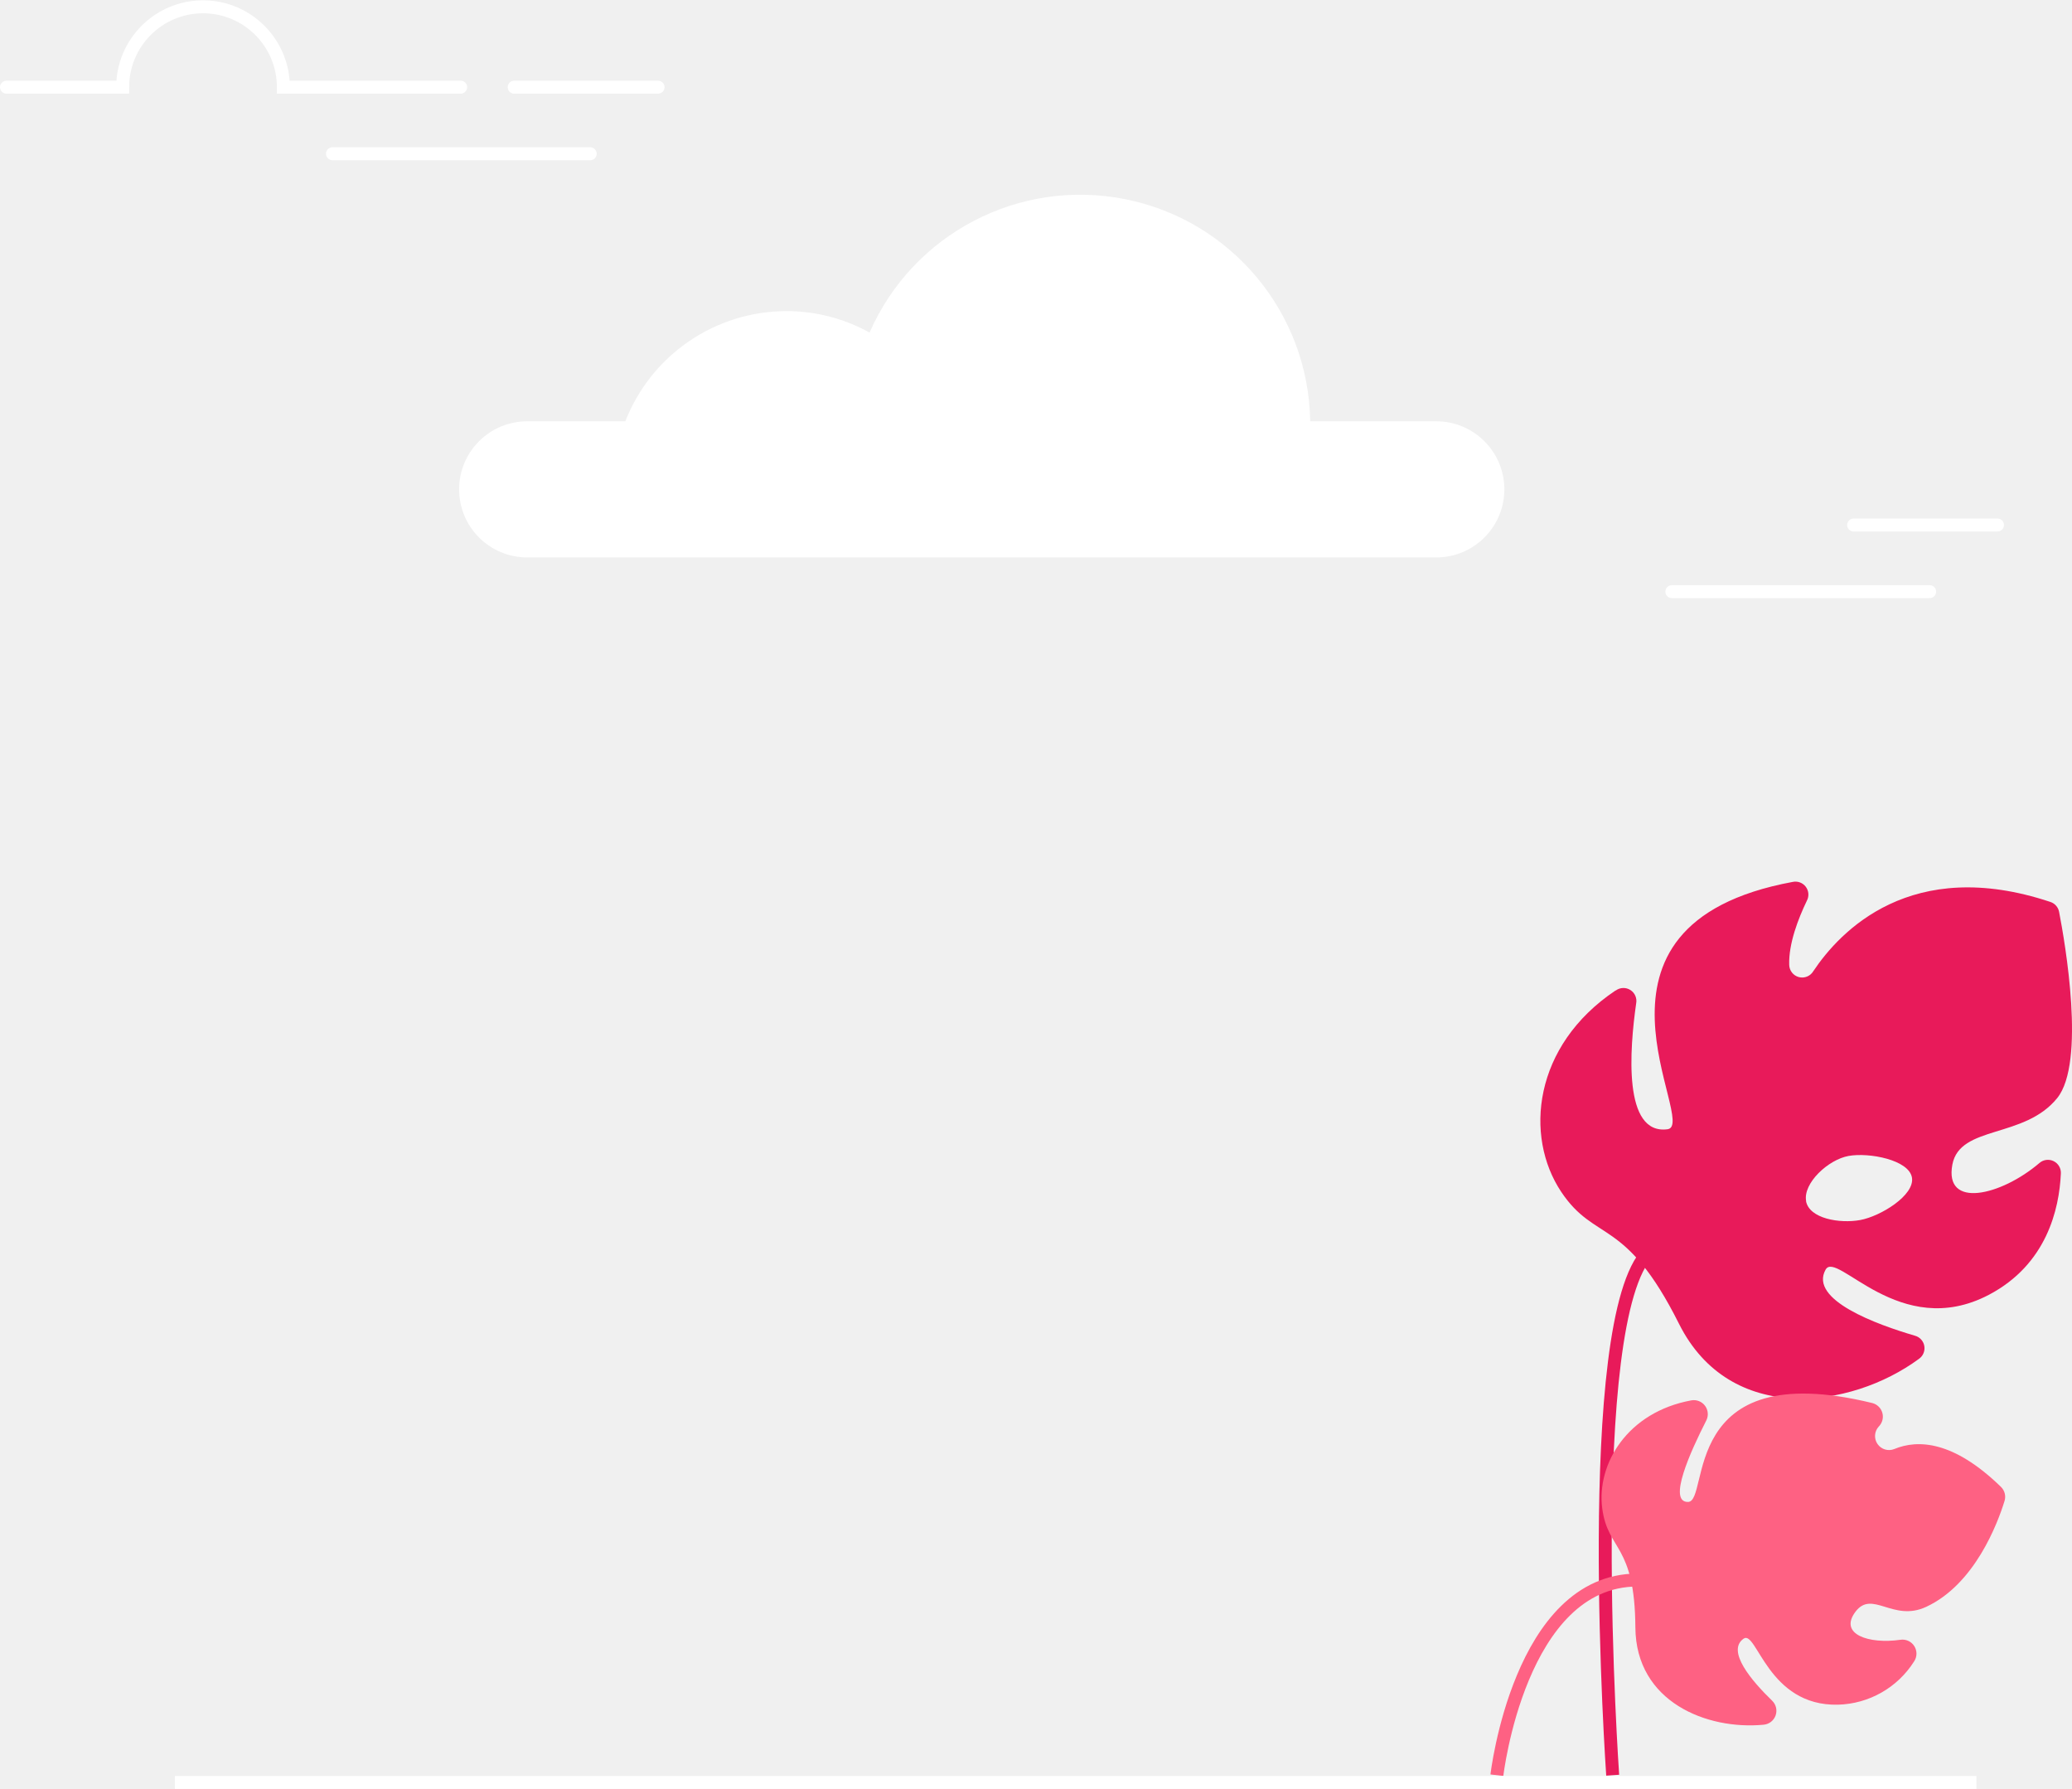
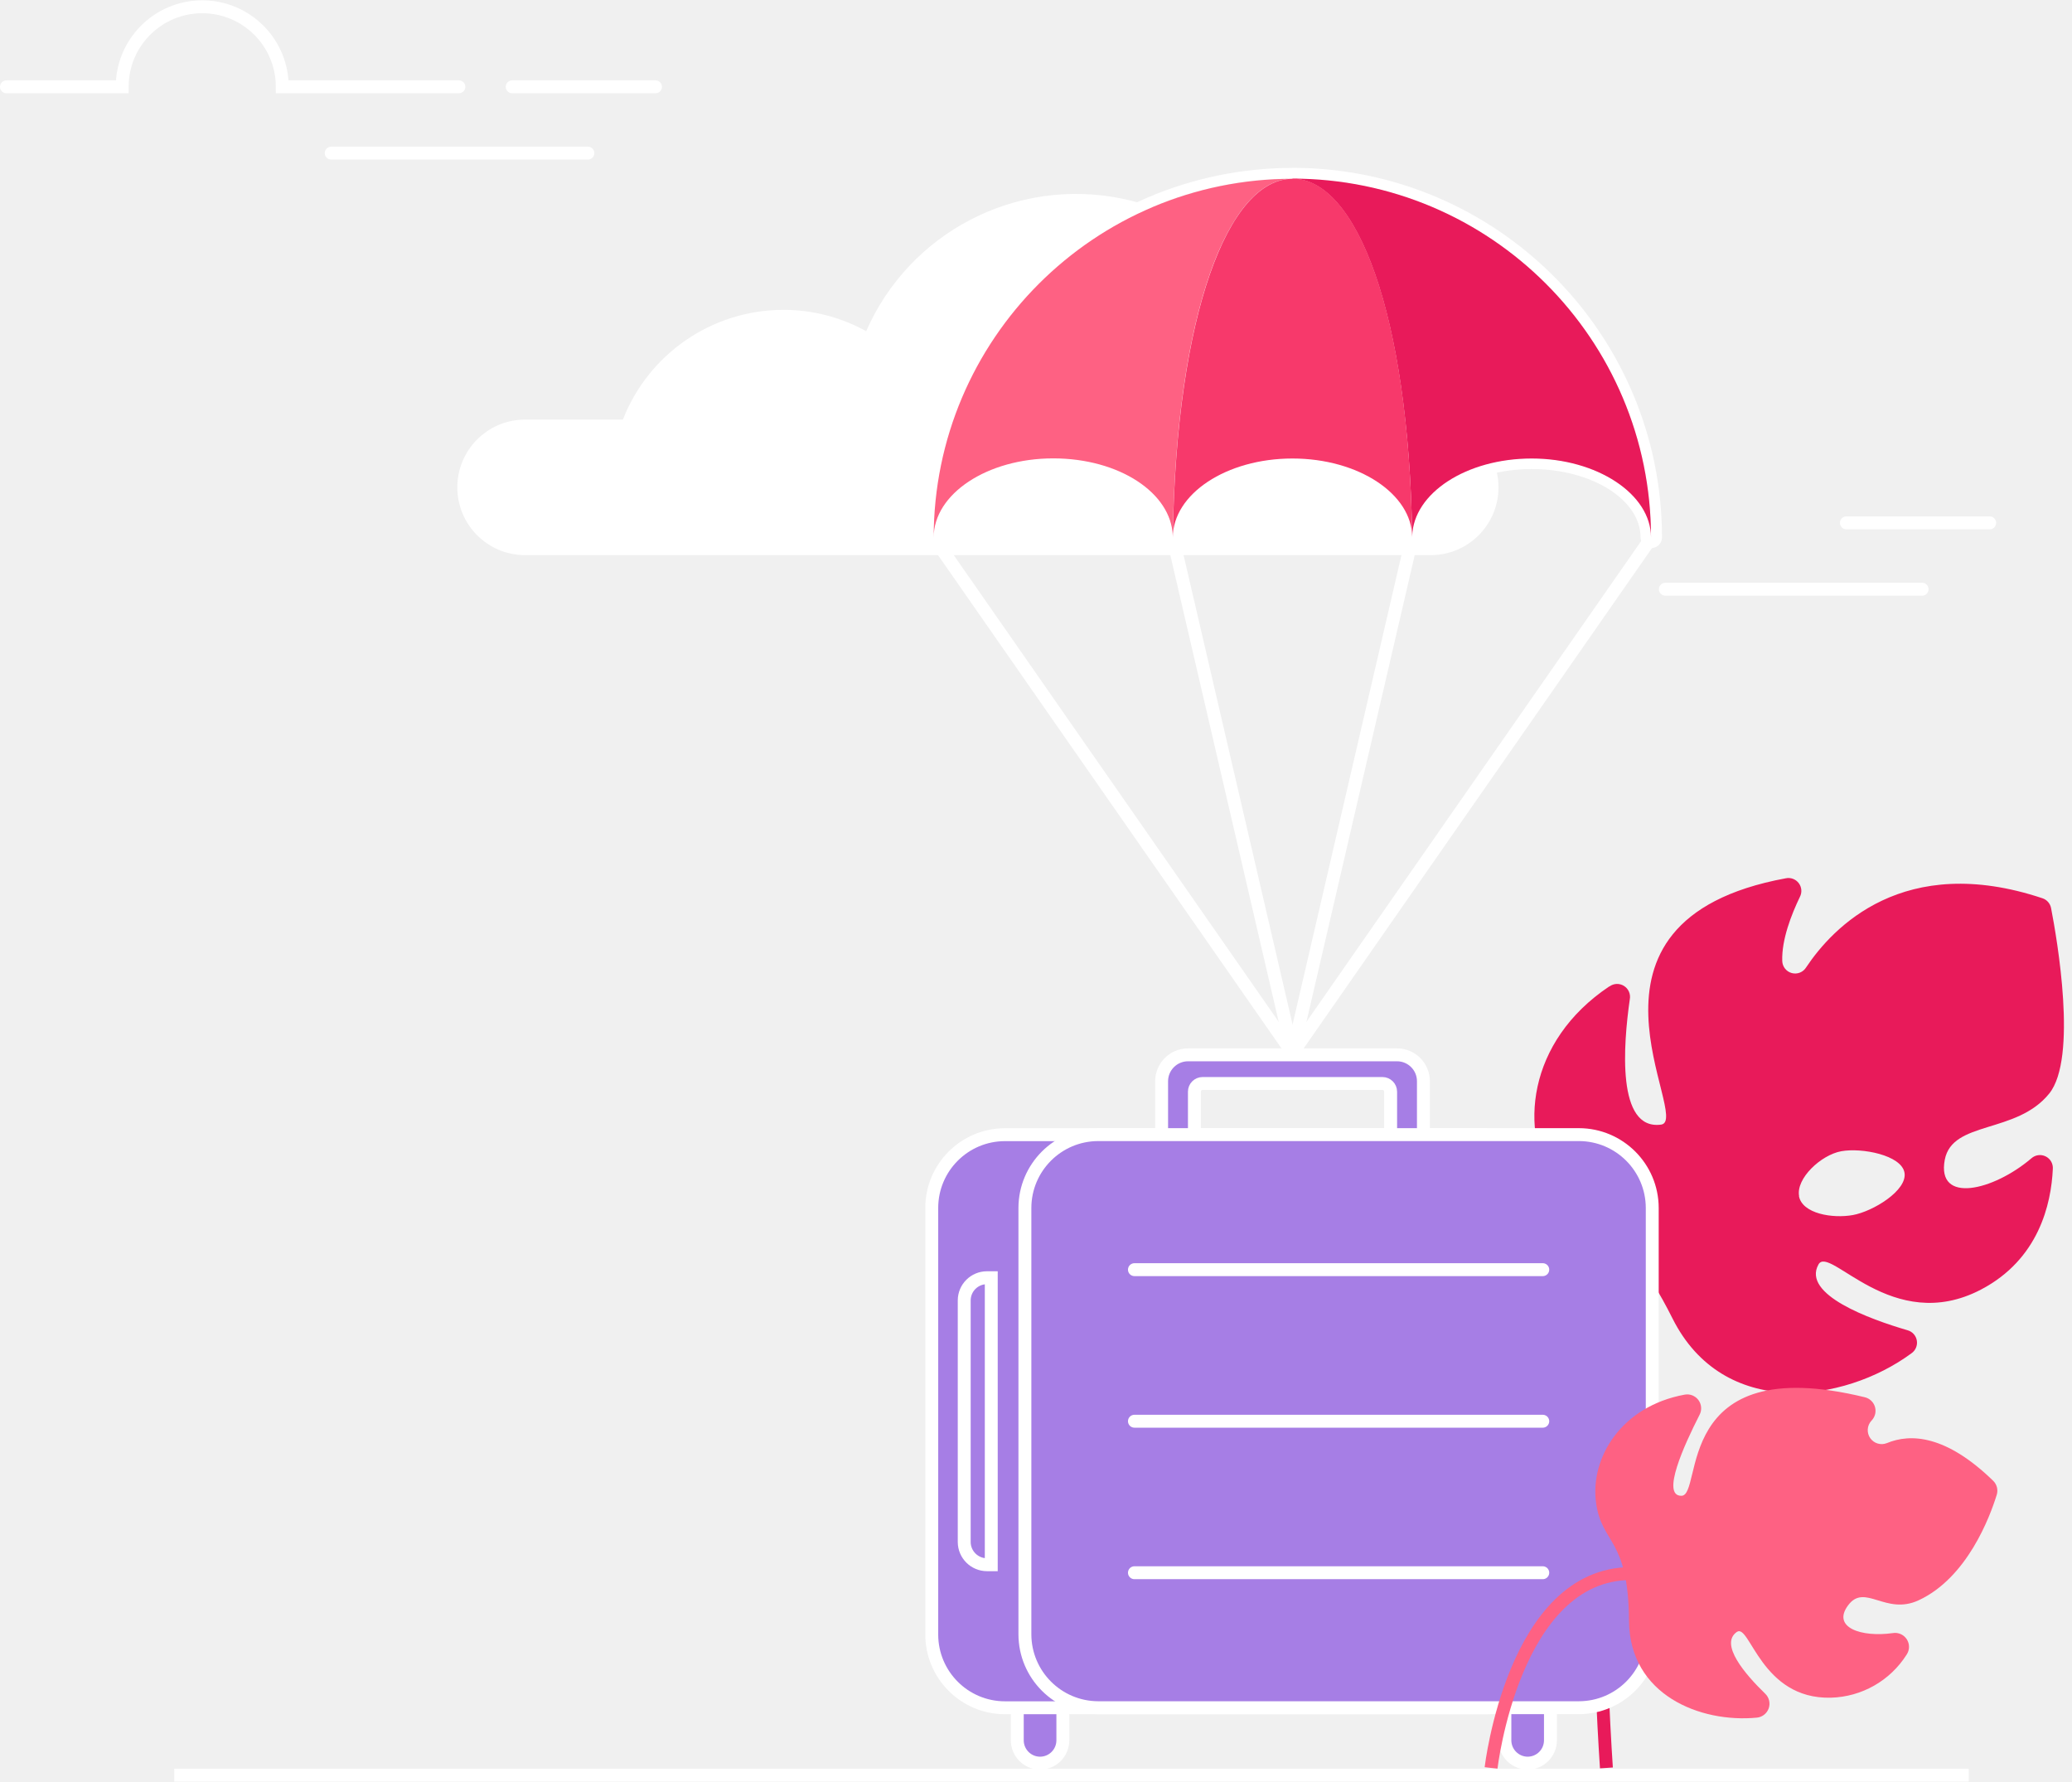
- <svg xmlns="http://www.w3.org/2000/svg" viewBox="0 0 319.75 276">
-   <path d="M263.47,206.82a2,2,0,0,1,3.15,2c-1,7-2.07,20.33,4.85,19.4,4.94-.66-16.65-31.53,19.32-38.16a2,2,0,0,1,2.18,2.89c-1.32,2.74-2.83,6.61-2.73,9.9a2,2,0,0,0,3.71,1c4.1-6.15,15.1-17.86,36.59-10.7a2,2,0,0,1,1.35,1.54c0.93,4.8,4.13,23.24-.29,28.72-5.09,6.31-15,4.14-16.18,10.25-1.3,6.91,7.51,4.82,13.42-.22a2,2,0,0,1,3.32,1.64c-0.25,5.45-2.18,14-11.12,18.69-13.78,7.21-23.48-7-25.19-3.88-2.59,4.66,7.94,8.47,13.78,10.18a2,2,0,0,1,.61,3.59c-10.52,7.74-29.13,10.28-37-5.41-8.3-16.59-12.93-12.49-18.19-20.38-5.71-8.57-4.33-22.54,8.38-31.05m29.4,32.47c0.5,2.73,5.2,3.51,8.35,2.94s8.47-3.83,8-6.56-6.62-3.9-9.78-3.33-7.05,4.22-6.55,6.95" transform="translate(-14.13 -54)" fill="#e81a5a" />
-   <path d="M263,327.88s-4.91-70.27,5.54-80.72" transform="translate(-14.13 -54)" fill="none" stroke="#e81a5a" stroke-miterlimit="10" stroke-width="2" />
-   <line x1="51.31" y1="23.72" x2="91.08" y2="23.72" fill="none" stroke="#fff" stroke-linecap="round" stroke-miterlimit="10" stroke-width="2" />
-   <path d="M85.22,67.45H57.86a12.4,12.4,0,1,0-24.8,0H15.13" transform="translate(-14.13 -54)" fill="none" stroke="#fff" stroke-linecap="round" stroke-miterlimit="10" stroke-width="2" />
-   <line x1="79.35" y1="13.45" x2="101.55" y2="13.45" fill="none" stroke="#fff" stroke-linecap="round" stroke-miterlimit="10" stroke-width="2" />
-   <line x1="258" y1="91.28" x2="297.78" y2="91.28" fill="none" stroke="#fff" stroke-linecap="round" stroke-miterlimit="10" stroke-width="2" />
-   <line x1="286.05" y1="81" x2="308.25" y2="81" fill="none" stroke="#fff" stroke-linecap="round" stroke-miterlimit="10" stroke-width="2" />
-   <path d="M235.77,119H216.32a35.49,35.49,0,0,0-68-13.69A26.34,26.34,0,0,0,135.43,102a26.72,26.72,0,0,0-24.8,17H95.48a10.49,10.49,0,0,0,0,21h140.3a10.49,10.49,0,0,0,0-21" transform="translate(-14.13 -54)" fill="#fff" />
-   <path d="M322.92,283.4a2.14,2.14,0,0,1,.55,2.17c-1.06,3.43-4.58,12.85-12.1,16.34-5.13,2.38-8.33-2.7-10.92.77s2.1,5,6.92,4.31a2.16,2.16,0,0,1,2.14,3.34A14.34,14.34,0,0,1,297.78,317c-10.84.27-12.55-11.58-14.57-10.19-2.72,1.89,1.27,6.55,4.39,9.57a2.16,2.16,0,0,1-1.3,3.71c-8.76.84-19.72-3.51-19.8-15-0.08-12.94-4.25-11.8-5.11-18.35-0.91-6.88,3.88-14.88,13.74-16.69a2.16,2.16,0,0,1,2.31,3.11c-2.41,4.73-6,12.6-2.82,12.56,3.46,0-1.58-22.58,28.43-15.26a2.16,2.16,0,0,1,1.09,3.54l-0.1.11a2.16,2.16,0,0,0,2.41,3.45c3.66-1.52,9.16-1.27,16.47,5.84" transform="translate(-14.13 -54)" fill="#fe6183" />
-   <path d="M245.13,327.88s3.48-30.11,21.7-30.11" transform="translate(-14.13 -54)" fill="none" stroke="#fe6183" stroke-miterlimit="10" stroke-width="2" />
-   <line x1="27" y1="275" x2="305" y2="275" fill="none" stroke="#fff" stroke-width="2" />
+ <svg xmlns="http://www.w3.org/2000/svg" width="321px" height="276px" viewBox="0 0 321 276" version="1.1">
+   <g id="Page-1" stroke="none" stroke-width="1" fill="none" fill-rule="evenodd">
+     <g id="secondary-award-from" transform="translate(1, 1)">
+       <g id="clouds" transform="translate(0, 0.05)">
+         <animate attributeType="CSS" attributeName="opacity" from="1" to="0" dur="0.25s" begin="middleCloudTransform.end - 1s" fill="freeze" />
+         <g id="top_cloud" stroke-linecap="round" stroke="#FFFFFF" stroke-width="2">
+           <animateTransform attributeName="transform" type="translate" from="0.15, 0.007" to="0.15, -100.007" dur="1s" fill="freeze" begin="caseMotion.begin + 2s" />
+           <line x1="50.31" y1="22.67" x2="90.08" y2="22.67" id="Path" />
+           <path d="M70.09,12.4 L42.73,12.4 C42.73,5.552 37.178,3.55271368e-15 30.33,3.55271368e-15 C23.482,3.55271368e-15 17.93,5.552 17.93,12.4 L0,12.4" id="Path" />
+           <line x1="78.35" y1="12.4" x2="100.55" y2="12.4" id="Path" />
+         </g>
+         <g id="bottom_cloud" stroke-linecap="round" transform="translate(257, 79.45)" stroke="#FFFFFF" stroke-width="2">
+           <animateTransform attributeName="transform" type="translate" from="257.15, 79.457" to="257.15, -21.457" dur="1s" fill="freeze" begin="caseMotion.begin + 2s" />
+           <line x1="0" y1="10.78" x2="39.78" y2="10.78" id="Path" />
+           <line x1="28.05" y1="0.5" x2="50.25" y2="0.5" id="Path" />
+         </g>
+         <path d="M220.64,63.95 L201.19,63.95 C200.938,47.253 189.079,32.99 172.708,29.694 C156.338,26.398 139.884,34.961 133.19,50.26 C129.247,48.072 124.809,46.932 120.3,46.95 C109.327,46.987 99.492,53.729 95.5,63.95 L80.35,63.95 C74.551,63.95 69.85,68.651 69.85,74.45 C69.85,80.249 74.551,84.95 80.35,84.95 L220.65,84.95 C226.449,84.95 231.15,80.249 231.15,74.45 C231.15,68.651 226.449,63.95 220.65,63.95" id="middle_cloud" fill="#FFFFFF" fill-rule="nonzero">
+           <animateTransform id="middleCloudTransform" attributeName="transform" type="translate" from="0, 0" to="0, -100" dur="1s" fill="freeze" begin="caseMotion.begin + 2s" />
+         </path>
+       </g>
+       <g id="flowers" transform="translate(142, 24.01729)">
+         <g id="big_flower" transform="translate(94.70734, 111)">
+           <path d="M11.633,16.803 C12.297,16.311 13.196,16.28 13.893,16.723 C14.591,17.166 14.944,17.992 14.783,18.803 C13.783,25.803 12.713,39.133 19.633,38.203 C24.573,37.543 2.983,6.673 38.953,0.043 C39.711,-0.116 40.493,0.177 40.96,0.796 C41.427,1.414 41.494,2.247 41.133,2.933 C39.813,5.673 38.303,9.543 38.403,12.833 C38.419,13.723 39.022,14.495 39.882,14.727 C40.742,14.959 41.651,14.594 42.113,13.833 C46.213,7.683 57.213,-4.027 78.703,3.133 C79.401,3.359 79.92,3.95 80.053,4.673 C80.983,9.473 84.183,27.913 79.763,33.393 C74.673,39.703 64.763,37.533 63.583,43.643 C62.283,50.553 71.093,48.463 77.003,43.423 C77.611,42.884 78.485,42.768 79.213,43.128 C79.942,43.487 80.38,44.252 80.323,45.063 C80.073,50.513 78.143,59.063 69.203,63.753 C55.423,70.963 45.723,56.753 44.013,59.873 C41.423,64.533 51.953,68.343 57.793,70.053 C58.551,70.253 59.122,70.878 59.253,71.651 C59.385,72.425 59.052,73.203 58.403,73.643 C47.883,81.383 29.273,83.923 21.403,68.233 C13.103,51.643 8.473,55.743 3.213,47.853 C-2.497,39.283 -1.117,25.313 11.593,16.803 M40.993,49.273 C41.493,52.003 46.193,52.783 49.343,52.213 C52.493,51.643 57.813,48.383 57.343,45.653 C56.873,42.923 50.723,41.753 47.563,42.323 C44.403,42.893 40.513,46.543 41.013,49.273" id="Shape" fill="#E81A5A" fill-rule="nonzero">
+             <animateTransform attributeName="transform" type="rotate" values=" 0 16 56; -5 16 56; 0 16 56" dur="1.5s" repeatDur="indefinite" additive="sum" />
+           </path>
+           <path d="M11.163,137.863 C11.163,137.863 6.253,67.593 16.703,57.143" id="Path" stroke="#E81A5A" stroke-width="2" />
+         </g>
+         <g id="case" transform="translate(0, 0.98271)">
+           <animateMotion id="caseMotion" path="M156.848,36.186 C151.643,30.044 147.501,22.811 141.232,17.759 C119.511,0.253 81.944,-0.401 56.764,2.343 C25.188,5.784 -7.696,44.002 2.665,76.812 C14.63,114.698 59.072,111.128 90.627,116.533 C104.985,118.993 129.221,124.138 130.234,142.44" dur="3s" additive="sum" fill="freeze" />
+           <animateTransform attributeName="transform" type="scale" values="0.1 0.1; 0.2 0.2; 0.4 0.4; 1 1" dur="3s" additive="sum" fill="freeze" />
+           <animateTransform attributeName="transform" type="translate" from="-178, -150" to="-128, -141" dur="3s" additive="sum" fill="freeze" />
+           <animateTransform attributeName="transform" type="rotate" values="-45 0 57; 45 0 57; -15 0 57; 15 0 57; 0 0 57" dur="3s" additive="sum" fill="freeze" />
+           <path d="M93.67,247.14 C95.617,247.135 97.195,245.557 97.2,243.61 L97.2,238.54 C97.2,236.59 95.62,235.01 93.67,235.01 C91.72,235.01 90.14,236.59 90.14,238.54 L90.14,243.61 C90.151,245.555 91.725,247.129 93.67,247.14" id="Path" fill="#A67EE5" fill-rule="nonzero" />
+           <path d="M93.67,247.14 C95.617,247.135 97.195,245.557 97.2,243.61 L97.2,238.54 C97.2,236.59 95.62,235.01 93.67,235.01 C91.72,235.01 90.14,236.59 90.14,238.54 L90.14,243.61 C90.151,245.555 91.725,247.129 93.67,247.14 L93.67,247.14 Z" id="Path" stroke="#FFFFFF" stroke-width="2" />
+           <path d="M18.13,247.14 C20.077,247.135 21.655,245.557 21.66,243.61 L21.66,238.54 C21.66,236.59 20.08,235.01 18.13,235.01 C16.18,235.01 14.6,236.59 14.6,238.54 L14.6,243.61 C14.605,245.557 16.183,247.135 18.13,247.14" id="Path" fill="#A67EE5" fill-rule="nonzero" />
+           <path d="M18.13,247.14 C20.077,247.135 21.655,245.557 21.66,243.61 L21.66,238.54 C21.66,236.59 20.08,235.01 18.13,235.01 C16.18,235.01 14.6,236.59 14.6,238.54 L14.6,243.61 C14.605,245.557 16.183,247.135 18.13,247.14 Z" id="Path" stroke="#FFFFFF" stroke-width="2" />
+           <path d="M12.7,238.55 L87.2,238.55 C93.462,238.534 98.534,233.462 98.55,227.2 L98.55,161.12 C98.534,154.858 93.462,149.786 87.2,149.77 L12.7,149.77 C6.438,149.786 1.366,154.858 1.35,161.12 L1.35,227.2 C1.366,233.462 6.438,238.534 12.7,238.55" id="Path" fill="#A67EE5" fill-rule="nonzero" />
+           <rect id="Rectangle" stroke="#FFFFFF" stroke-width="2" x="1.35" y="149.78" width="97.2" height="88.78" rx="11.35" />
+           <path d="M41.04,137.41 L73.44,137.41 C75.691,137.415 77.515,139.239 77.52,141.49 L77.52,157.49 C77.52,158.147 76.987,158.68 76.33,158.68 L73.63,158.68 C72.973,158.68 72.44,158.147 72.44,157.49 L72.44,143.12 C72.44,142.419 71.871,141.85 71.17,141.85 L43.31,141.85 C42.609,141.85 42.04,142.419 42.04,143.12 L42.04,157.5 C42.04,158.157 41.507,158.69 40.85,158.69 L38.15,158.69 C37.493,158.69 36.96,158.157 36.96,157.5 L36.96,141.5 C36.971,139.247 38.797,137.425 41.05,137.42" id="Path" fill="#A67EE5" fill-rule="nonzero" />
+           <path d="M41.04,137.41 L73.44,137.41 C75.691,137.415 77.515,139.239 77.52,141.49 L77.52,157.49 C77.52,158.147 76.987,158.68 76.33,158.68 L73.63,158.68 C72.973,158.68 72.44,158.147 72.44,157.49 L72.44,143.12 C72.44,142.419 71.871,141.85 71.17,141.85 L43.31,141.85 C42.609,141.85 42.04,142.419 42.04,143.12 L42.04,157.5 C42.04,158.157 41.507,158.69 40.85,158.69 L38.15,158.69 C37.493,158.69 36.96,158.157 36.96,157.5 L36.96,141.5 C36.965,139.247 38.787,137.421 41.04,137.41 Z" id="Path" stroke="#FFFFFF" stroke-width="2" />
+           <path d="M27.12,238.55 L101.62,238.55 C107.882,238.534 112.954,233.462 112.97,227.2 L112.97,161.12 C112.954,154.858 107.882,149.786 101.62,149.77 L27.12,149.77 C20.862,149.792 15.796,154.862 15.78,161.12 L15.78,227.2 C15.802,233.459 20.871,238.528 27.13,238.55" id="Path" fill="#A67EE5" fill-rule="nonzero" />
+           <path d="M27.12,238.55 L101.62,238.55 C107.882,238.534 112.954,233.462 112.97,227.2 L112.97,161.12 C112.954,154.858 107.882,149.786 101.62,149.77 L27.12,149.77 C20.862,149.792 15.796,154.862 15.78,161.12 L15.78,227.2 C15.802,233.455 20.865,238.523 27.12,238.55 Z" id="Path" stroke="#FFFFFF" stroke-width="2" />
+           <line x1="96.01" y1="170.69" x2="32.75" y2="170.69" id="Path" stroke="#FFFFFF" stroke-width="2" stroke-linecap="round" />
+           <line x1="96.01" y1="194.17" x2="32.75" y2="194.17" id="Path" stroke="#FFFFFF" stroke-width="2" stroke-linecap="round" />
+           <line x1="96.01" y1="217.64" x2="32.75" y2="217.64" id="Path" stroke="#FFFFFF" stroke-width="2" stroke-linecap="round" />
+           <path d="M9.9,171.94 L10.57,171.94 L10.57,216.4 L9.9,216.4 C7.962,216.395 6.391,214.828 6.38,212.89 L6.38,175.46 C6.38,174.526 6.751,173.631 7.411,172.971 C8.071,172.311 8.966,171.94 9.9,171.94" id="Path" fill="#A67EE5" fill-rule="nonzero" />
+           <path d="M9.9,171.94 L10.57,171.94 L10.57,216.4 L9.9,216.4 C7.962,216.395 6.391,214.828 6.38,212.89 L6.38,175.46 C6.38,173.516 7.956,171.94 9.9,171.94 L9.9,171.94 Z" id="Path" stroke="#FFFFFF" stroke-width="2" />
+           <line x1="57.25" y1="137.13" x2="1.66" y2="57.3" id="Path" stroke="#FFFFFF" stroke-width="2" stroke-linecap="round" stroke-linejoin="round" />
+           <line x1="57.25" y1="137.13" x2="38.71" y2="57.3" id="Path" stroke="#FFFFFF" stroke-width="2" stroke-linecap="round" stroke-linejoin="round" />
+           <line x1="75.77" y1="57.3" x2="57.25" y2="137.13" id="Path" stroke="#FFFFFF" stroke-width="2" stroke-linecap="round" stroke-linejoin="round" />
+           <line x1="112.83" y1="57.3" x2="57.25" y2="137.13" id="Path" stroke="#FFFFFF" stroke-width="2" stroke-linecap="round" stroke-linejoin="round" />
+           <path d="M57.24,1.7 C87.913,1.722 112.769,26.587 112.78,57.26 C112.78,50.5 104.48,45.01 94.25,45.01 C84.02,45.01 75.94,50.36 75.73,57.01 C75.73,57.09 75.73,57.18 75.73,57.27 C75.73,50.51 67.43,45.02 57.2,45.02 C46.97,45.02 38.66,50.51 38.66,57.27 C38.66,57.18 38.66,57.1 38.66,57.01 C38.44,50.37 30.24,45.01 20.14,45.01 C10.04,45.01 1.62,50.5 1.62,57.26 C1.617,42.516 7.473,28.375 17.899,17.949 C28.325,7.523 42.466,1.667 57.21,1.67 M57.21,0.01 C25.621,0.065 0.033,25.671 0,57.26 C0,57.853 0.316,58.401 0.83,58.698 C1.344,58.994 1.976,58.994 2.49,58.698 C3.004,58.401 3.32,57.853 3.32,57.26 C3.32,51.42 10.89,46.67 20.19,46.67 C29.3,46.67 36.87,51.33 37.05,57.05 L37.05,57.26 C37.05,58.177 37.793,58.92 38.71,58.92 C39.627,58.92 40.37,58.177 40.37,57.26 C40.37,51.42 47.94,46.67 57.24,46.67 C66.54,46.67 74.11,51.42 74.11,57.26 C74.11,58.177 74.853,58.92 75.77,58.92 C76.687,58.92 77.43,58.177 77.43,57.26 L77.43,57.05 C77.61,51.32 85.17,46.66 94.29,46.66 C103.59,46.66 111.16,51.41 111.16,57.25 C111.16,58.167 111.903,58.91 112.82,58.91 C113.737,58.91 114.48,58.167 114.48,57.25 C114.452,25.651 88.849,0.039 57.25,7.10542736e-15" id="Shape" fill="#FFFFFF" fill-rule="nonzero" />
+           <path d="M57.24,1.7 C67.16,1.7 75.24,22.6 75.78,57.03 C75.99,50.38 84.19,45.03 94.3,45.03 C104.41,45.03 112.78,50.53 112.78,57.26 C112.78,26.558 87.892,1.67 57.19,1.67" id="Path" fill="#E81A5A" fill-rule="nonzero" />
+           <path d="M57.23,1.7 C26.542,1.7 1.661,26.572 1.65,57.26 C1.65,50.5 9.95,45.01 20.17,45.01 C30.39,45.01 38.47,50.36 38.69,57.01 C39.21,22.58 47.3,1.69 57.22,1.69" id="Path" fill="#FE6183" fill-rule="nonzero" />
+           <path d="M57.24,1.7 C47.31,1.7 39.24,22.6 38.7,57.02 C38.7,57.11 38.7,57.19 38.7,57.28 C38.7,50.52 47,45.03 57.23,45.03 C67.46,45.03 75.78,50.53 75.78,57.26 C75.78,57.17 75.78,57.09 75.78,57 C75.27,22.57 67.18,1.67 57.26,1.67" id="Path" fill="#F7396B" fill-rule="nonzero" />
+         </g>
+         <g id="small_flower" transform="translate(88, 189.9824)">
+           <animateTransform attributeName="transform" type="rotate" values="-14 0 59; 0 0 59; -7 0 59; 0 0 59; -14 0 59" dur="4s" repeatDur="indefinite" additive="sum" />
+           <path d="M77.79,14.4 C78.367,14.962 78.58,15.801 78.34,16.57 C77.28,20 73.76,29.42 66.24,32.91 C61.11,35.29 57.91,30.21 55.32,33.68 C52.73,37.15 57.42,38.68 62.24,37.99 C63.091,37.851 63.943,38.231 64.408,38.957 C64.874,39.683 64.862,40.616 64.38,41.33 C61.826,45.369 57.427,47.87 52.65,48 C41.81,48.27 40.1,36.42 38.08,37.81 C35.36,39.7 39.35,44.36 42.47,47.38 C43.081,47.966 43.293,48.855 43.013,49.653 C42.733,50.452 42.013,51.014 41.17,51.09 C32.41,51.93 21.45,47.58 21.37,36.09 C21.29,23.15 17.12,24.29 16.26,17.74 C15.35,10.86 20.14,2.86 30,1.05 C30.809,0.903 31.631,1.227 32.122,1.887 C32.612,2.547 32.685,3.429 32.31,4.16 C29.9,8.89 26.31,16.76 29.49,16.72 C32.95,16.72 27.91,-5.86 57.92,1.46 C58.657,1.642 59.244,2.197 59.467,2.922 C59.69,3.647 59.517,4.436 59.01,5 L58.91,5.11 C58.237,5.857 58.169,6.969 58.744,7.793 C59.32,8.617 60.387,8.935 61.32,8.56 C64.98,7.04 70.48,7.29 77.79,14.4" id="Path" fill="#FE6183" fill-rule="nonzero" />
+           <path d="M0,58.88 C0,58.88 3.48,28.77 21.7,28.77" id="Path" stroke="#FE6183" stroke-width="2" />
+         </g>
+       </g>
+       <line x1="26" y1="274" x2="304" y2="274" id="ground" stroke="#FFFFFF" stroke-width="2" />
+     </g>
+   </g>
</svg>
